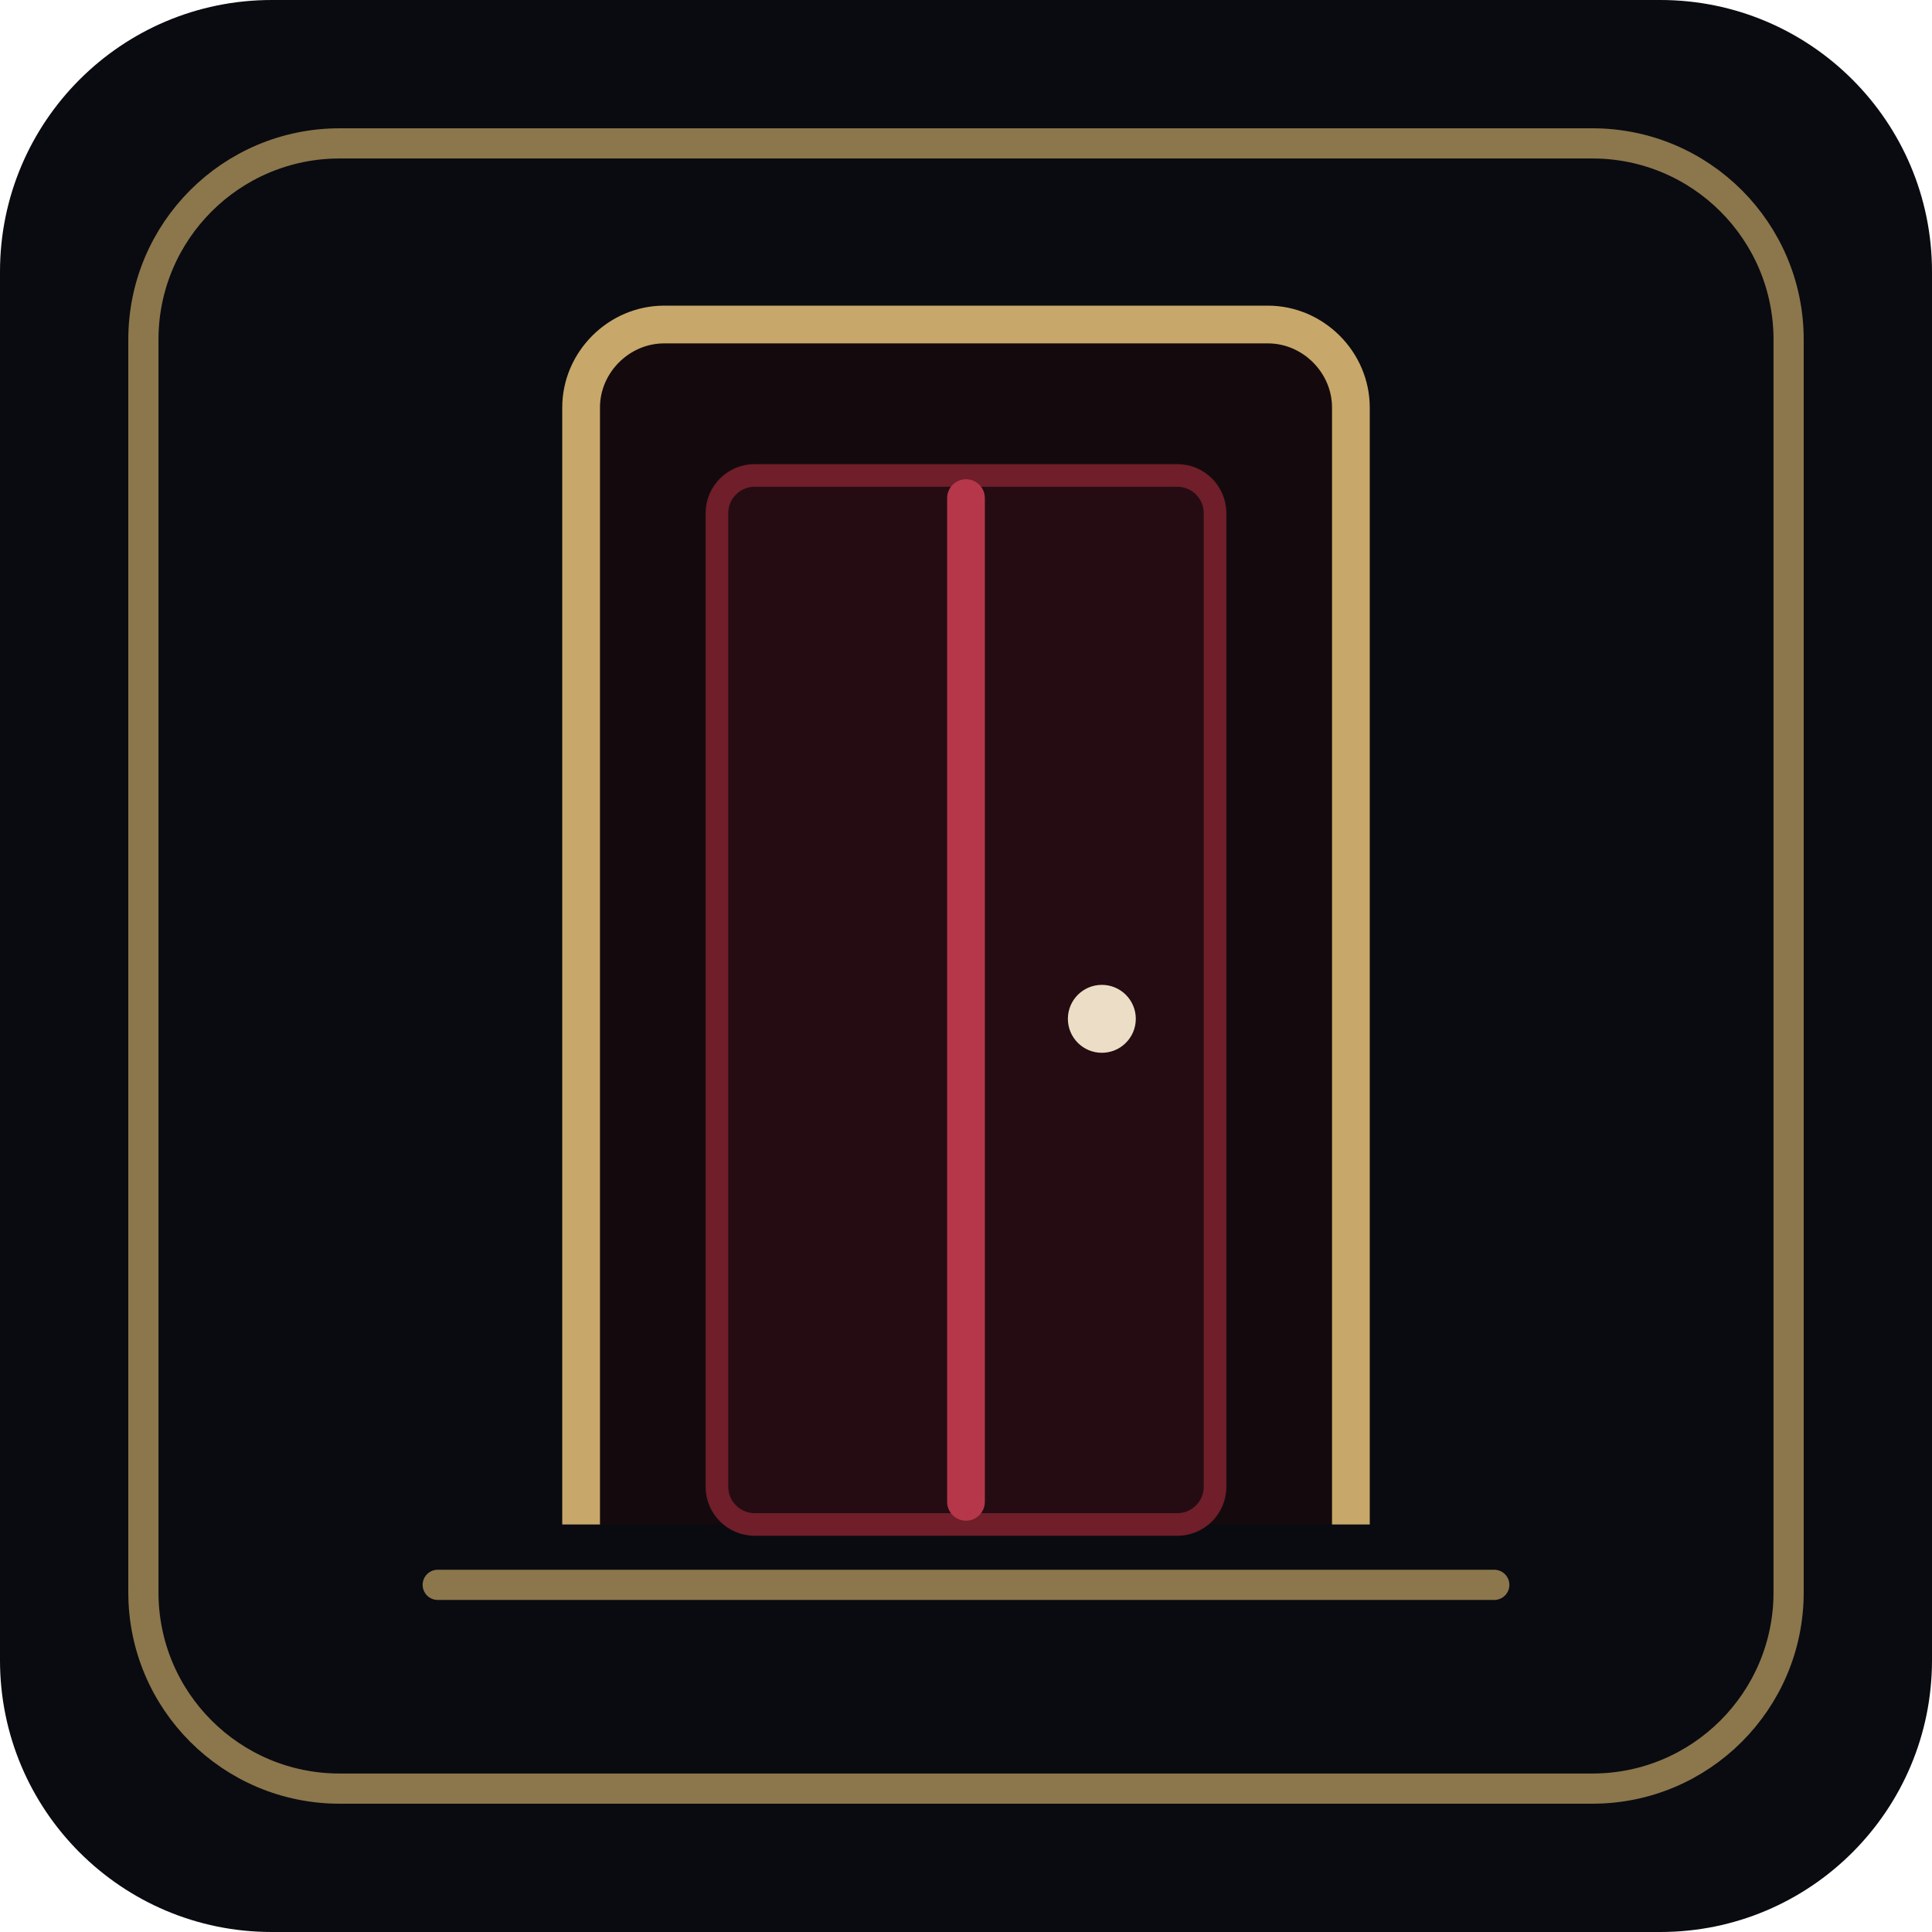
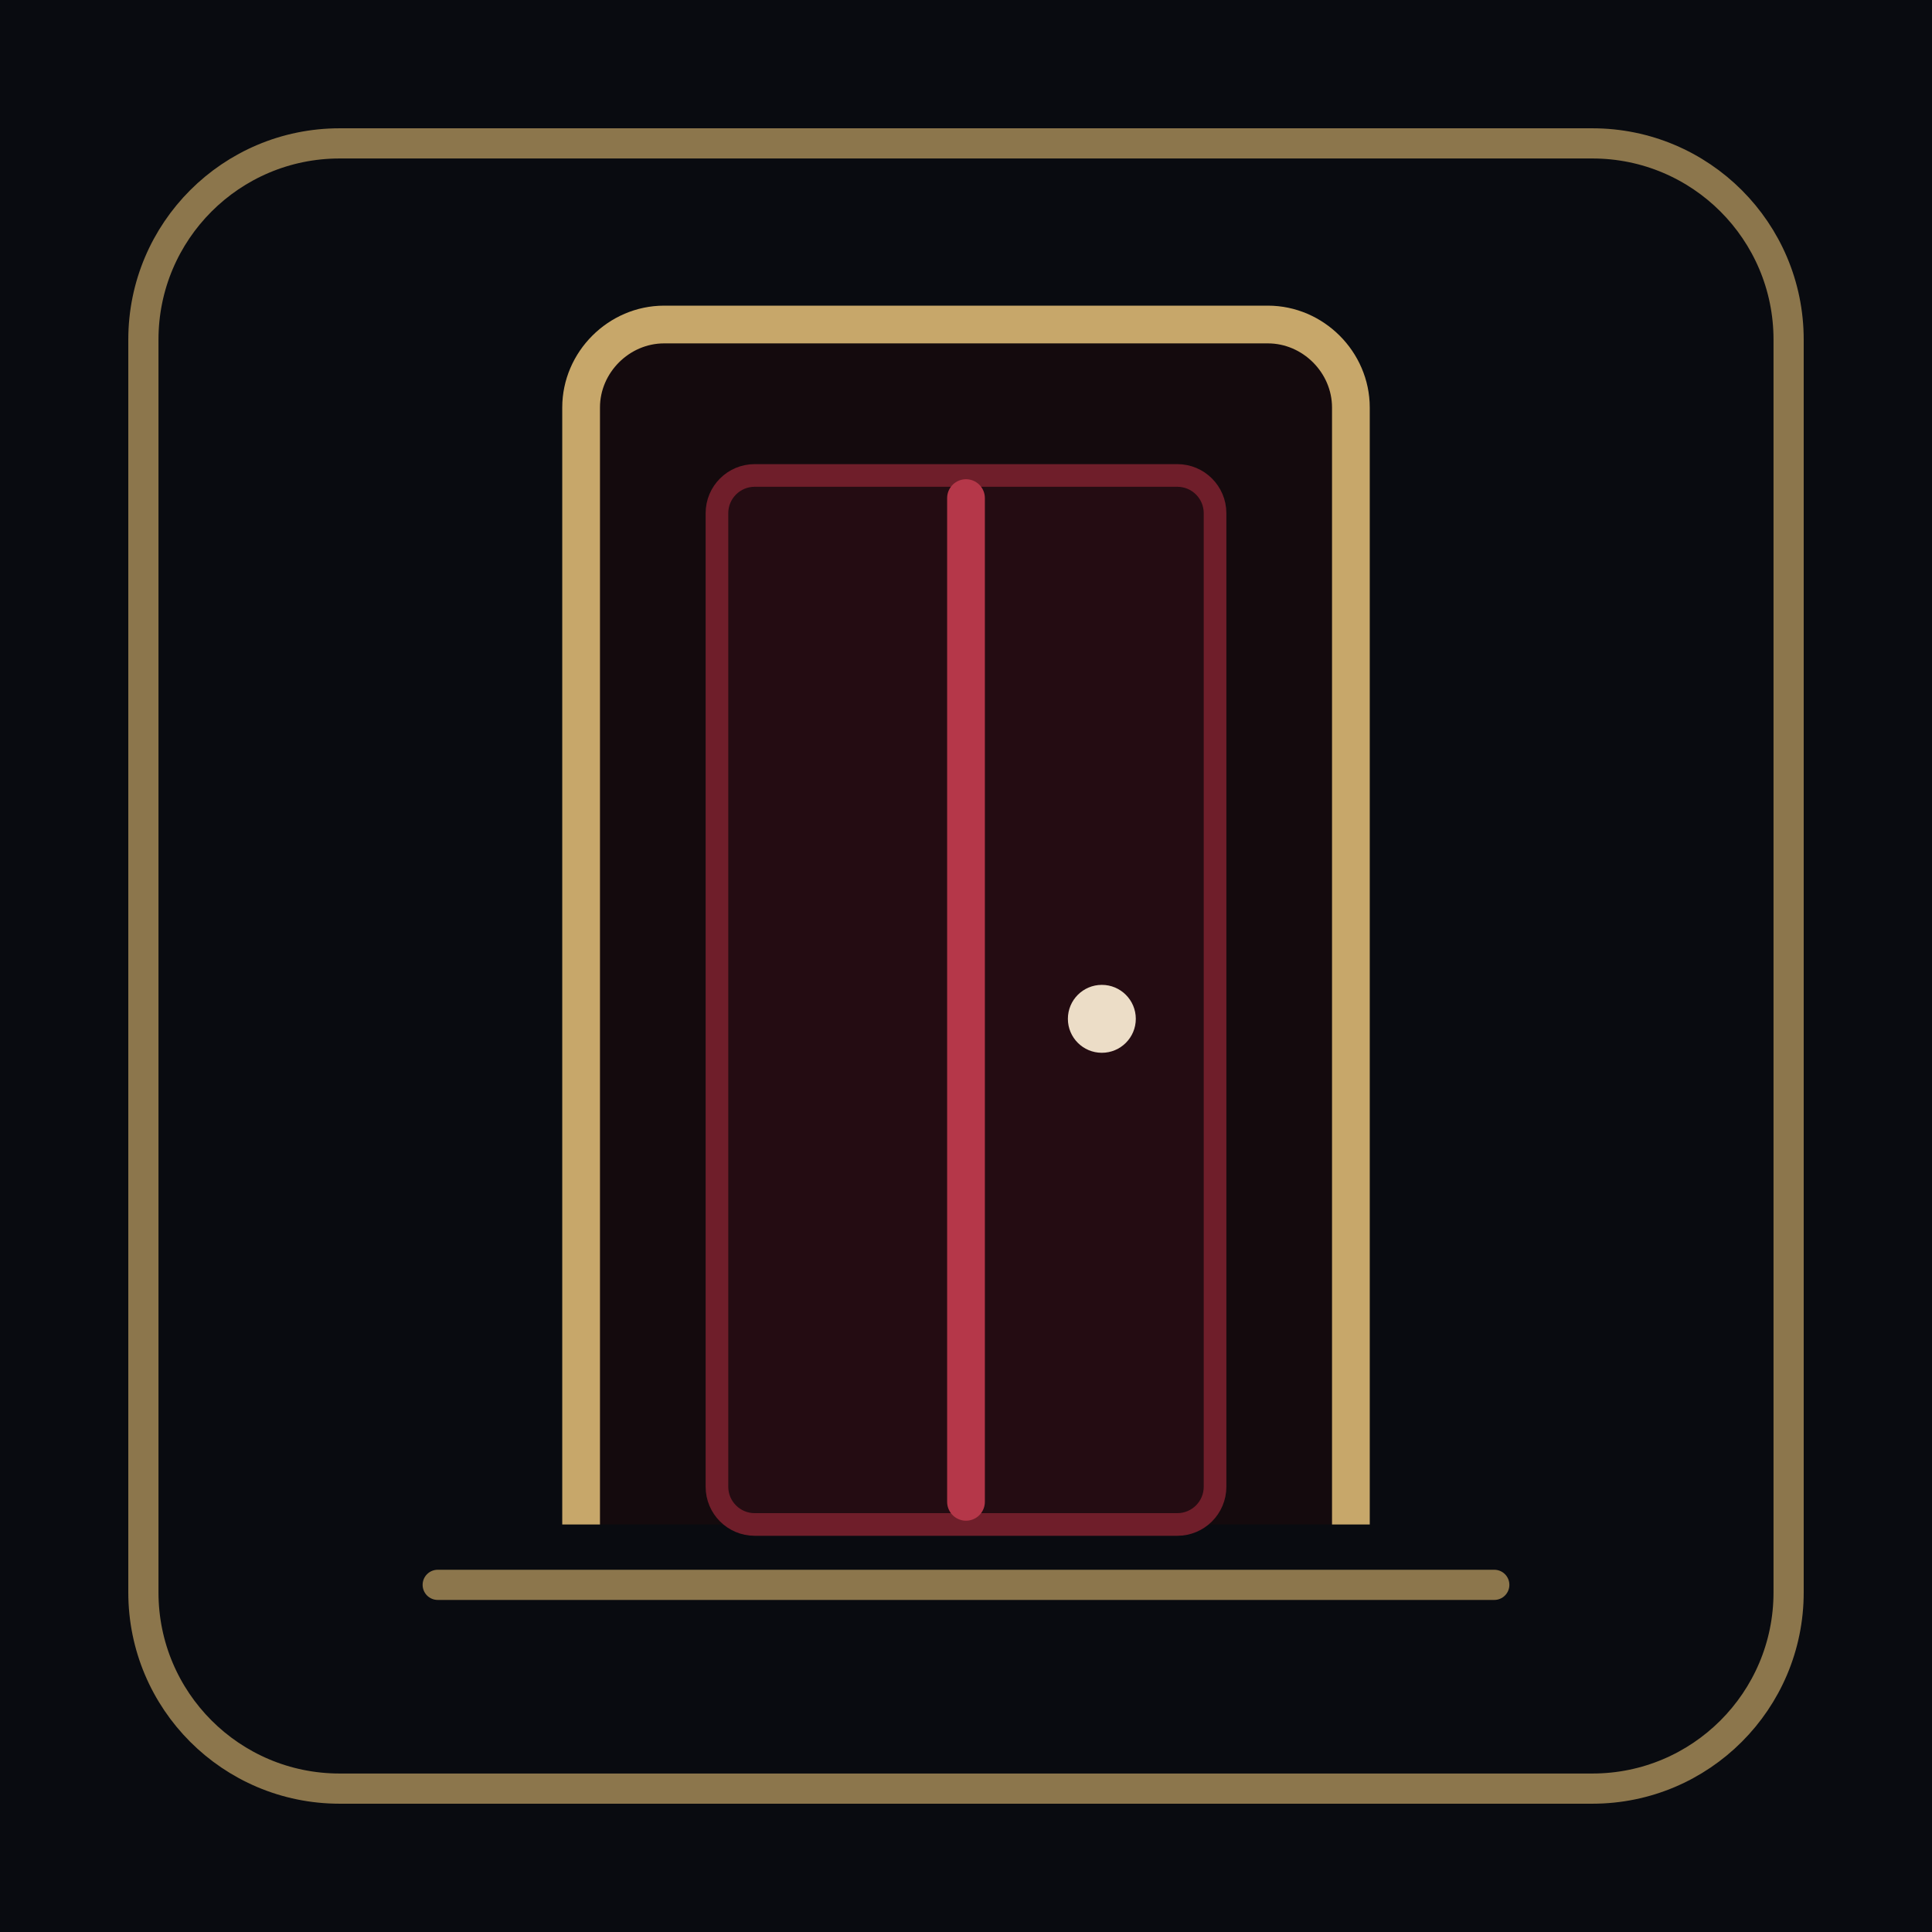
<svg xmlns="http://www.w3.org/2000/svg" width="512" height="512" viewBox="0 0 512 512" role="img" aria-labelledby="title desc">
-   <rect width="512" height="512" rx="72" fill="#090b10" />
+   <rect width="512" height="512" fill="#090b10" />
  <rect x="38" y="38" width="436" height="436" rx="52" fill="none" stroke="#8c764c" stroke-width="8" />
  <path d="M154 404V108c0-12 10-22 22-22h160c12 0 22 10 22 22v296" fill="#140a0d" stroke="#c7a76a" stroke-width="10" stroke-linejoin="round" />
  <rect x="190" y="126" width="132" height="278" rx="10" fill="#240c12" stroke="#6f1e2a" stroke-width="6" />
  <path d="M256 132v266" stroke="#b53749" stroke-width="10" stroke-linecap="round" />
  <circle cx="292" cy="270" r="9" fill="#ecddc7" />
  <path d="M116 420h280" stroke="#8c764c" stroke-width="8" stroke-linecap="round" />
</svg>
